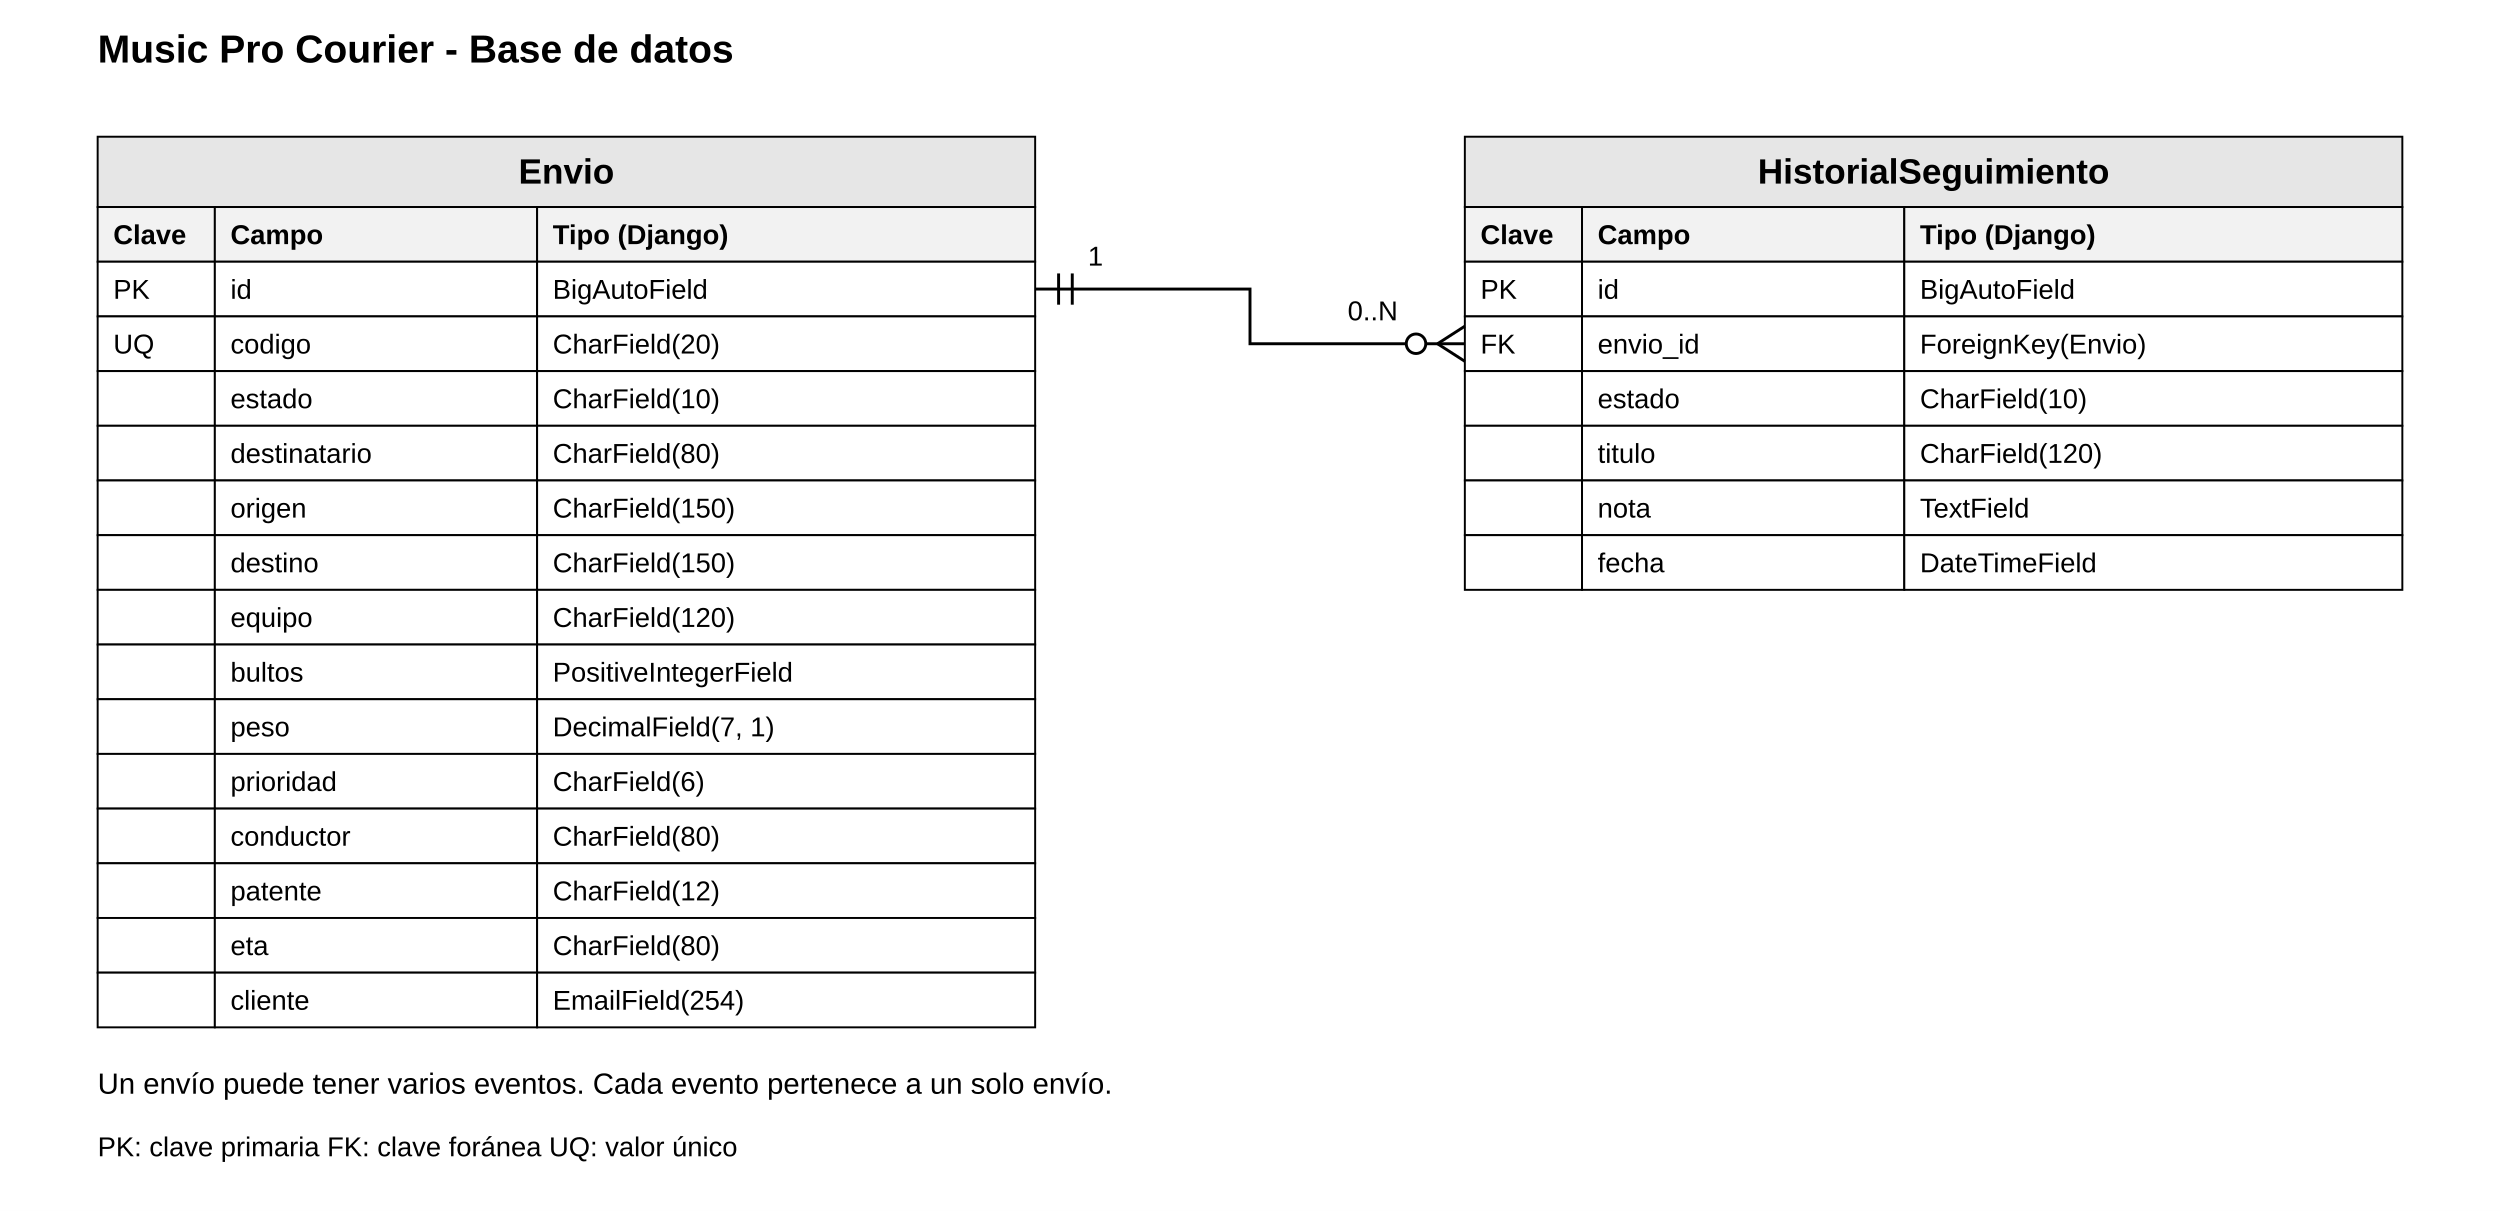
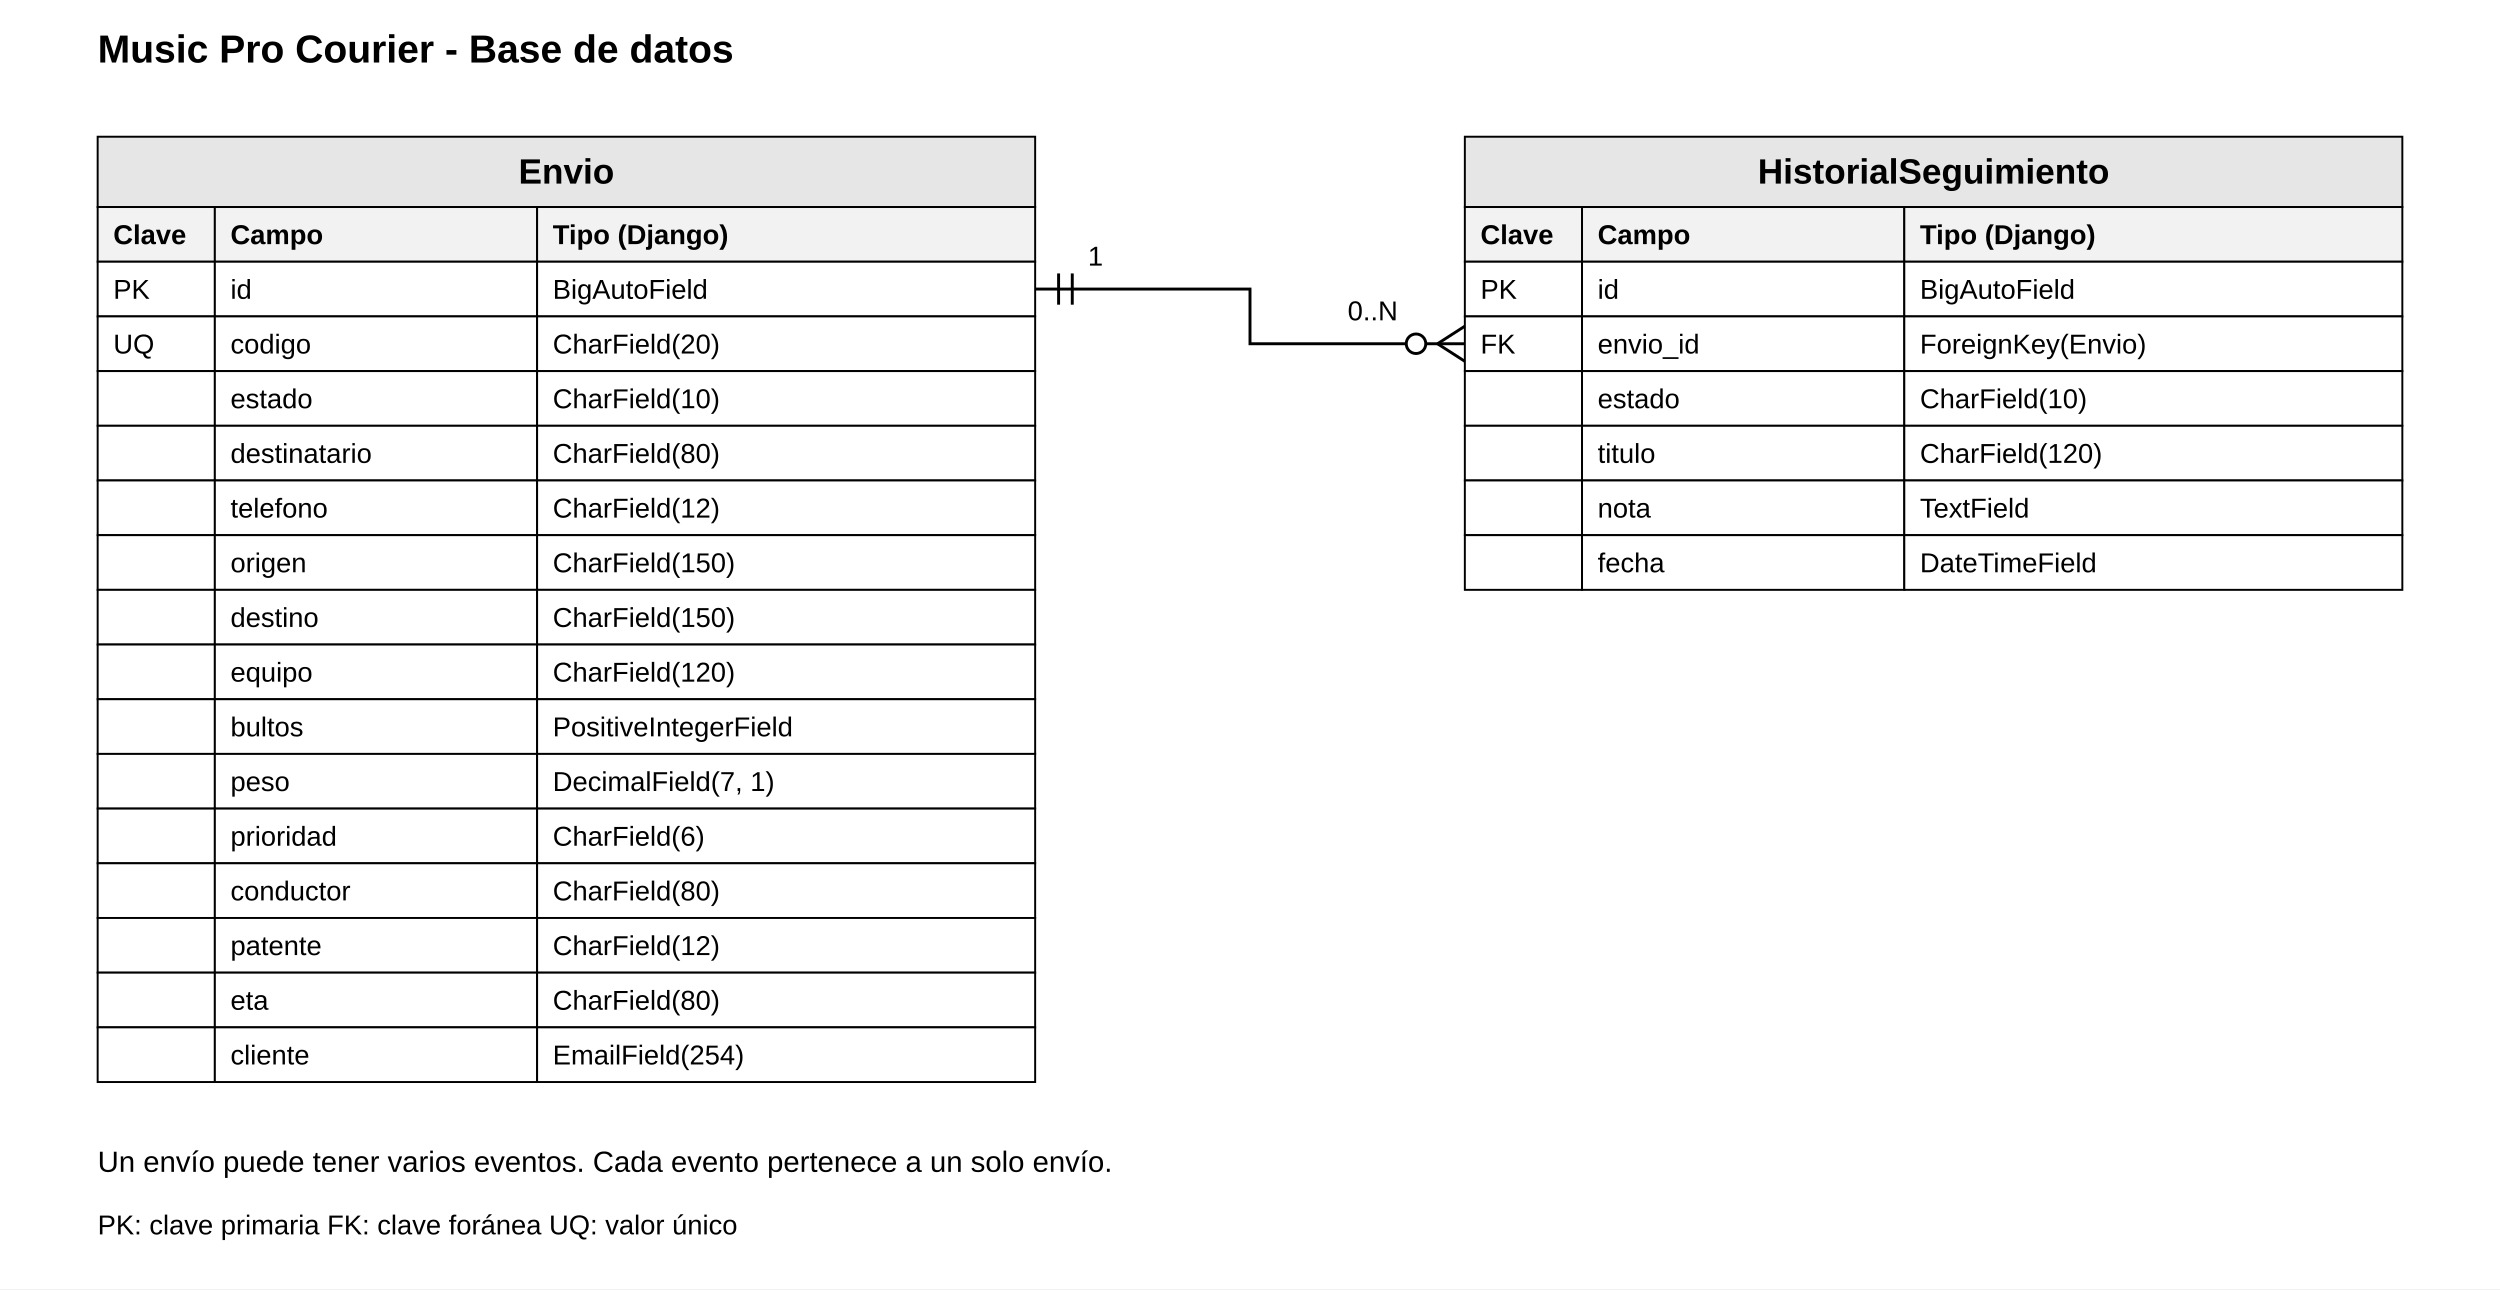
- <svg xmlns="http://www.w3.org/2000/svg" width="1280" height="620" viewBox="0 0 1280 620">
-   <rect width="1280" height="620" fill="white" />
+ <svg xmlns="http://www.w3.org/2000/svg" width="1280" height="660" viewBox="0 0 1280 660">
+   <rect width="1280" height="660" fill="white" />
  <rect x="50" y="70" width="480" height="36" fill="#e6e6e6" stroke="black" stroke-width="1" />
  <text x="290.0" y="94" font-family="Arial" font-size="18" font-weight="bold" fill="#000000" text-anchor="middle">Envio</text>
  <rect x="50" y="106" width="60" height="28" fill="#f2f2f2" stroke="black" stroke-width="1" />
  <text x="58" y="125" font-family="Arial" font-size="14" font-weight="bold" fill="#000000">Clave</text>
  <rect x="110" y="106" width="165" height="28" fill="#f2f2f2" stroke="black" stroke-width="1" />
  <text x="118" y="125" font-family="Arial" font-size="14" font-weight="bold" fill="#000000">Campo</text>
  <rect x="275" y="106" width="255" height="28" fill="#f2f2f2" stroke="black" stroke-width="1" />
  <text x="283" y="125" font-family="Arial" font-size="14" font-weight="bold" fill="#000000">Tipo (Django)</text>
  <rect x="50" y="134" width="60" height="28" fill="white" stroke="black" stroke-width="1" />
  <text x="58" y="153" font-family="Arial" font-size="14" font-weight="normal" fill="#000000">PK</text>
  <rect x="110" y="134" width="165" height="28" fill="white" stroke="black" stroke-width="1" />
  <text x="118" y="153" font-family="Arial" font-size="14" font-weight="normal" fill="#000000">id</text>
  <rect x="275" y="134" width="255" height="28" fill="white" stroke="black" stroke-width="1" />
  <text x="283" y="153" font-family="Arial" font-size="14" font-weight="normal" fill="#000000">BigAutoField</text>
  <rect x="50" y="162" width="60" height="28" fill="white" stroke="black" stroke-width="1" />
  <text x="58" y="181" font-family="Arial" font-size="14" font-weight="normal" fill="#000000">UQ</text>
  <rect x="110" y="162" width="165" height="28" fill="white" stroke="black" stroke-width="1" />
  <text x="118" y="181" font-family="Arial" font-size="14" font-weight="normal" fill="#000000">codigo</text>
  <rect x="275" y="162" width="255" height="28" fill="white" stroke="black" stroke-width="1" />
  <text x="283" y="181" font-family="Arial" font-size="14" font-weight="normal" fill="#000000">CharField(20)</text>
  <rect x="50" y="190" width="60" height="28" fill="white" stroke="black" stroke-width="1" />
  <text x="58" y="209" font-family="Arial" font-size="14" font-weight="normal" fill="#000000" />
  <rect x="110" y="190" width="165" height="28" fill="white" stroke="black" stroke-width="1" />
  <text x="118" y="209" font-family="Arial" font-size="14" font-weight="normal" fill="#000000">estado</text>
  <rect x="275" y="190" width="255" height="28" fill="white" stroke="black" stroke-width="1" />
  <text x="283" y="209" font-family="Arial" font-size="14" font-weight="normal" fill="#000000">CharField(10)</text>
  <rect x="50" y="218" width="60" height="28" fill="white" stroke="black" stroke-width="1" />
  <text x="58" y="237" font-family="Arial" font-size="14" font-weight="normal" fill="#000000" />
  <rect x="110" y="218" width="165" height="28" fill="white" stroke="black" stroke-width="1" />
  <text x="118" y="237" font-family="Arial" font-size="14" font-weight="normal" fill="#000000">destinatario</text>
  <rect x="275" y="218" width="255" height="28" fill="white" stroke="black" stroke-width="1" />
  <text x="283" y="237" font-family="Arial" font-size="14" font-weight="normal" fill="#000000">CharField(80)</text>
  <rect x="50" y="246" width="60" height="28" fill="white" stroke="black" stroke-width="1" />
  <text x="58" y="265" font-family="Arial" font-size="14" font-weight="normal" fill="#000000" />
  <rect x="110" y="246" width="165" height="28" fill="white" stroke="black" stroke-width="1" />
-   <text x="118" y="265" font-family="Arial" font-size="14" font-weight="normal" fill="#000000">origen</text>
+   <text x="118" y="265" font-family="Arial" font-size="14" font-weight="normal" fill="#000000">telefono</text>
  <rect x="275" y="246" width="255" height="28" fill="white" stroke="black" stroke-width="1" />
-   <text x="283" y="265" font-family="Arial" font-size="14" font-weight="normal" fill="#000000">CharField(150)</text>
+   <text x="283" y="265" font-family="Arial" font-size="14" font-weight="normal" fill="#000000">CharField(12)</text>
  <rect x="50" y="274" width="60" height="28" fill="white" stroke="black" stroke-width="1" />
  <text x="58" y="293" font-family="Arial" font-size="14" font-weight="normal" fill="#000000" />
  <rect x="110" y="274" width="165" height="28" fill="white" stroke="black" stroke-width="1" />
-   <text x="118" y="293" font-family="Arial" font-size="14" font-weight="normal" fill="#000000">destino</text>
+   <text x="118" y="293" font-family="Arial" font-size="14" font-weight="normal" fill="#000000">origen</text>
  <rect x="275" y="274" width="255" height="28" fill="white" stroke="black" stroke-width="1" />
  <text x="283" y="293" font-family="Arial" font-size="14" font-weight="normal" fill="#000000">CharField(150)</text>
  <rect x="50" y="302" width="60" height="28" fill="white" stroke="black" stroke-width="1" />
  <text x="58" y="321" font-family="Arial" font-size="14" font-weight="normal" fill="#000000" />
  <rect x="110" y="302" width="165" height="28" fill="white" stroke="black" stroke-width="1" />
-   <text x="118" y="321" font-family="Arial" font-size="14" font-weight="normal" fill="#000000">equipo</text>
+   <text x="118" y="321" font-family="Arial" font-size="14" font-weight="normal" fill="#000000">destino</text>
  <rect x="275" y="302" width="255" height="28" fill="white" stroke="black" stroke-width="1" />
-   <text x="283" y="321" font-family="Arial" font-size="14" font-weight="normal" fill="#000000">CharField(120)</text>
+   <text x="283" y="321" font-family="Arial" font-size="14" font-weight="normal" fill="#000000">CharField(150)</text>
  <rect x="50" y="330" width="60" height="28" fill="white" stroke="black" stroke-width="1" />
  <text x="58" y="349" font-family="Arial" font-size="14" font-weight="normal" fill="#000000" />
  <rect x="110" y="330" width="165" height="28" fill="white" stroke="black" stroke-width="1" />
-   <text x="118" y="349" font-family="Arial" font-size="14" font-weight="normal" fill="#000000">bultos</text>
+   <text x="118" y="349" font-family="Arial" font-size="14" font-weight="normal" fill="#000000">equipo</text>
  <rect x="275" y="330" width="255" height="28" fill="white" stroke="black" stroke-width="1" />
-   <text x="283" y="349" font-family="Arial" font-size="14" font-weight="normal" fill="#000000">PositiveIntegerField</text>
+   <text x="283" y="349" font-family="Arial" font-size="14" font-weight="normal" fill="#000000">CharField(120)</text>
  <rect x="50" y="358" width="60" height="28" fill="white" stroke="black" stroke-width="1" />
  <text x="58" y="377" font-family="Arial" font-size="14" font-weight="normal" fill="#000000" />
  <rect x="110" y="358" width="165" height="28" fill="white" stroke="black" stroke-width="1" />
-   <text x="118" y="377" font-family="Arial" font-size="14" font-weight="normal" fill="#000000">peso</text>
+   <text x="118" y="377" font-family="Arial" font-size="14" font-weight="normal" fill="#000000">bultos</text>
  <rect x="275" y="358" width="255" height="28" fill="white" stroke="black" stroke-width="1" />
-   <text x="283" y="377" font-family="Arial" font-size="14" font-weight="normal" fill="#000000">DecimalField(7, 1)</text>
+   <text x="283" y="377" font-family="Arial" font-size="14" font-weight="normal" fill="#000000">PositiveIntegerField</text>
  <rect x="50" y="386" width="60" height="28" fill="white" stroke="black" stroke-width="1" />
  <text x="58" y="405" font-family="Arial" font-size="14" font-weight="normal" fill="#000000" />
  <rect x="110" y="386" width="165" height="28" fill="white" stroke="black" stroke-width="1" />
-   <text x="118" y="405" font-family="Arial" font-size="14" font-weight="normal" fill="#000000">prioridad</text>
+   <text x="118" y="405" font-family="Arial" font-size="14" font-weight="normal" fill="#000000">peso</text>
  <rect x="275" y="386" width="255" height="28" fill="white" stroke="black" stroke-width="1" />
-   <text x="283" y="405" font-family="Arial" font-size="14" font-weight="normal" fill="#000000">CharField(6)</text>
+   <text x="283" y="405" font-family="Arial" font-size="14" font-weight="normal" fill="#000000">DecimalField(7, 1)</text>
  <rect x="50" y="414" width="60" height="28" fill="white" stroke="black" stroke-width="1" />
  <text x="58" y="433" font-family="Arial" font-size="14" font-weight="normal" fill="#000000" />
  <rect x="110" y="414" width="165" height="28" fill="white" stroke="black" stroke-width="1" />
-   <text x="118" y="433" font-family="Arial" font-size="14" font-weight="normal" fill="#000000">conductor</text>
+   <text x="118" y="433" font-family="Arial" font-size="14" font-weight="normal" fill="#000000">prioridad</text>
  <rect x="275" y="414" width="255" height="28" fill="white" stroke="black" stroke-width="1" />
-   <text x="283" y="433" font-family="Arial" font-size="14" font-weight="normal" fill="#000000">CharField(80)</text>
+   <text x="283" y="433" font-family="Arial" font-size="14" font-weight="normal" fill="#000000">CharField(6)</text>
  <rect x="50" y="442" width="60" height="28" fill="white" stroke="black" stroke-width="1" />
  <text x="58" y="461" font-family="Arial" font-size="14" font-weight="normal" fill="#000000" />
  <rect x="110" y="442" width="165" height="28" fill="white" stroke="black" stroke-width="1" />
-   <text x="118" y="461" font-family="Arial" font-size="14" font-weight="normal" fill="#000000">patente</text>
+   <text x="118" y="461" font-family="Arial" font-size="14" font-weight="normal" fill="#000000">conductor</text>
  <rect x="275" y="442" width="255" height="28" fill="white" stroke="black" stroke-width="1" />
-   <text x="283" y="461" font-family="Arial" font-size="14" font-weight="normal" fill="#000000">CharField(12)</text>
+   <text x="283" y="461" font-family="Arial" font-size="14" font-weight="normal" fill="#000000">CharField(80)</text>
  <rect x="50" y="470" width="60" height="28" fill="white" stroke="black" stroke-width="1" />
  <text x="58" y="489" font-family="Arial" font-size="14" font-weight="normal" fill="#000000" />
  <rect x="110" y="470" width="165" height="28" fill="white" stroke="black" stroke-width="1" />
-   <text x="118" y="489" font-family="Arial" font-size="14" font-weight="normal" fill="#000000">eta</text>
+   <text x="118" y="489" font-family="Arial" font-size="14" font-weight="normal" fill="#000000">patente</text>
  <rect x="275" y="470" width="255" height="28" fill="white" stroke="black" stroke-width="1" />
-   <text x="283" y="489" font-family="Arial" font-size="14" font-weight="normal" fill="#000000">CharField(80)</text>
+   <text x="283" y="489" font-family="Arial" font-size="14" font-weight="normal" fill="#000000">CharField(12)</text>
  <rect x="50" y="498" width="60" height="28" fill="white" stroke="black" stroke-width="1" />
  <text x="58" y="517" font-family="Arial" font-size="14" font-weight="normal" fill="#000000" />
  <rect x="110" y="498" width="165" height="28" fill="white" stroke="black" stroke-width="1" />
-   <text x="118" y="517" font-family="Arial" font-size="14" font-weight="normal" fill="#000000">cliente</text>
+   <text x="118" y="517" font-family="Arial" font-size="14" font-weight="normal" fill="#000000">eta</text>
  <rect x="275" y="498" width="255" height="28" fill="white" stroke="black" stroke-width="1" />
-   <text x="283" y="517" font-family="Arial" font-size="14" font-weight="normal" fill="#000000">EmailField(254)</text>
+   <text x="283" y="517" font-family="Arial" font-size="14" font-weight="normal" fill="#000000">CharField(80)</text>
+   <rect x="50" y="526" width="60" height="28" fill="white" stroke="black" stroke-width="1" />
+   <text x="58" y="545" font-family="Arial" font-size="14" font-weight="normal" fill="#000000" />
+   <rect x="110" y="526" width="165" height="28" fill="white" stroke="black" stroke-width="1" />
+   <text x="118" y="545" font-family="Arial" font-size="14" font-weight="normal" fill="#000000">cliente</text>
+   <rect x="275" y="526" width="255" height="28" fill="white" stroke="black" stroke-width="1" />
+   <text x="283" y="545" font-family="Arial" font-size="14" font-weight="normal" fill="#000000">EmailField(254)</text>
  <rect x="750" y="70" width="480" height="36" fill="#e6e6e6" stroke="black" stroke-width="1" />
  <text x="990.0" y="94" font-family="Arial" font-size="18" font-weight="bold" fill="#000000" text-anchor="middle">HistorialSeguimiento</text>
  <rect x="750" y="106" width="60" height="28" fill="#f2f2f2" stroke="black" stroke-width="1" />
  <text x="758" y="125" font-family="Arial" font-size="14" font-weight="bold" fill="#000000">Clave</text>
  <rect x="810" y="106" width="165" height="28" fill="#f2f2f2" stroke="black" stroke-width="1" />
  <text x="818" y="125" font-family="Arial" font-size="14" font-weight="bold" fill="#000000">Campo</text>
  <rect x="975" y="106" width="255" height="28" fill="#f2f2f2" stroke="black" stroke-width="1" />
  <text x="983" y="125" font-family="Arial" font-size="14" font-weight="bold" fill="#000000">Tipo (Django)</text>
  <rect x="750" y="134" width="60" height="28" fill="white" stroke="black" stroke-width="1" />
  <text x="758" y="153" font-family="Arial" font-size="14" font-weight="normal" fill="#000000">PK</text>
  <rect x="810" y="134" width="165" height="28" fill="white" stroke="black" stroke-width="1" />
  <text x="818" y="153" font-family="Arial" font-size="14" font-weight="normal" fill="#000000">id</text>
  <rect x="975" y="134" width="255" height="28" fill="white" stroke="black" stroke-width="1" />
  <text x="983" y="153" font-family="Arial" font-size="14" font-weight="normal" fill="#000000">BigAutoField</text>
  <rect x="750" y="162" width="60" height="28" fill="white" stroke="black" stroke-width="1" />
  <text x="758" y="181" font-family="Arial" font-size="14" font-weight="normal" fill="#000000">FK</text>
  <rect x="810" y="162" width="165" height="28" fill="white" stroke="black" stroke-width="1" />
  <text x="818" y="181" font-family="Arial" font-size="14" font-weight="normal" fill="#000000">envio_id</text>
  <rect x="975" y="162" width="255" height="28" fill="white" stroke="black" stroke-width="1" />
  <text x="983" y="181" font-family="Arial" font-size="14" font-weight="normal" fill="#000000">ForeignKey(Envio)</text>
  <rect x="750" y="190" width="60" height="28" fill="white" stroke="black" stroke-width="1" />
  <text x="758" y="209" font-family="Arial" font-size="14" font-weight="normal" fill="#000000" />
  <rect x="810" y="190" width="165" height="28" fill="white" stroke="black" stroke-width="1" />
  <text x="818" y="209" font-family="Arial" font-size="14" font-weight="normal" fill="#000000">estado</text>
  <rect x="975" y="190" width="255" height="28" fill="white" stroke="black" stroke-width="1" />
  <text x="983" y="209" font-family="Arial" font-size="14" font-weight="normal" fill="#000000">CharField(10)</text>
  <rect x="750" y="218" width="60" height="28" fill="white" stroke="black" stroke-width="1" />
  <text x="758" y="237" font-family="Arial" font-size="14" font-weight="normal" fill="#000000" />
  <rect x="810" y="218" width="165" height="28" fill="white" stroke="black" stroke-width="1" />
  <text x="818" y="237" font-family="Arial" font-size="14" font-weight="normal" fill="#000000">titulo</text>
  <rect x="975" y="218" width="255" height="28" fill="white" stroke="black" stroke-width="1" />
  <text x="983" y="237" font-family="Arial" font-size="14" font-weight="normal" fill="#000000">CharField(120)</text>
  <rect x="750" y="246" width="60" height="28" fill="white" stroke="black" stroke-width="1" />
  <text x="758" y="265" font-family="Arial" font-size="14" font-weight="normal" fill="#000000" />
  <rect x="810" y="246" width="165" height="28" fill="white" stroke="black" stroke-width="1" />
  <text x="818" y="265" font-family="Arial" font-size="14" font-weight="normal" fill="#000000">nota</text>
  <rect x="975" y="246" width="255" height="28" fill="white" stroke="black" stroke-width="1" />
  <text x="983" y="265" font-family="Arial" font-size="14" font-weight="normal" fill="#000000">TextField</text>
  <rect x="750" y="274" width="60" height="28" fill="white" stroke="black" stroke-width="1" />
  <text x="758" y="293" font-family="Arial" font-size="14" font-weight="normal" fill="#000000" />
  <rect x="810" y="274" width="165" height="28" fill="white" stroke="black" stroke-width="1" />
  <text x="818" y="293" font-family="Arial" font-size="14" font-weight="normal" fill="#000000">fecha</text>
  <rect x="975" y="274" width="255" height="28" fill="white" stroke="black" stroke-width="1" />
  <text x="983" y="293" font-family="Arial" font-size="14" font-weight="normal" fill="#000000">DateTimeField</text>
  <path d="M530,148.0 H640 V176.0 H750" fill="none" stroke="black" stroke-width="1.5" />
  <path d="M542,140.0 V156.0 M549,140.0 V156.0" fill="none" stroke="black" stroke-width="1.5" />
  <circle cx="725" cy="176.0" r="5" fill="white" stroke="black" stroke-width="1.5" />
  <path d="M736,176.0 L750,167.0 M736,176.0 L750,185.0" fill="none" stroke="black" stroke-width="1.5" />
  <text x="50" y="32" font-family="Arial" font-size="20" font-weight="bold" fill="#000000">Music Pro Courier - Base de datos</text>
  <text x="557" y="136.0" font-family="Arial" font-size="14" font-weight="normal" fill="#000000">1</text>
  <text x="690" y="164.0" font-family="Arial" font-size="14" font-weight="normal" fill="#000000">0..N</text>
-   <text x="50" y="560" font-family="Arial" font-size="15" font-weight="normal" fill="#000000">Un envío puede tener varios eventos. Cada evento pertenece a un solo envío.</text>
-   <text x="50" y="592" font-family="Arial" font-size="14" font-weight="normal" fill="#000000">PK: clave primaria     FK: clave foránea     UQ: valor único</text>
+   <text x="50" y="600" font-family="Arial" font-size="15" font-weight="normal" fill="#000000">Un envío puede tener varios eventos. Cada evento pertenece a un solo envío.</text>
+   <text x="50" y="632" font-family="Arial" font-size="14" font-weight="normal" fill="#000000">PK: clave primaria     FK: clave foránea     UQ: valor único</text>
</svg>
